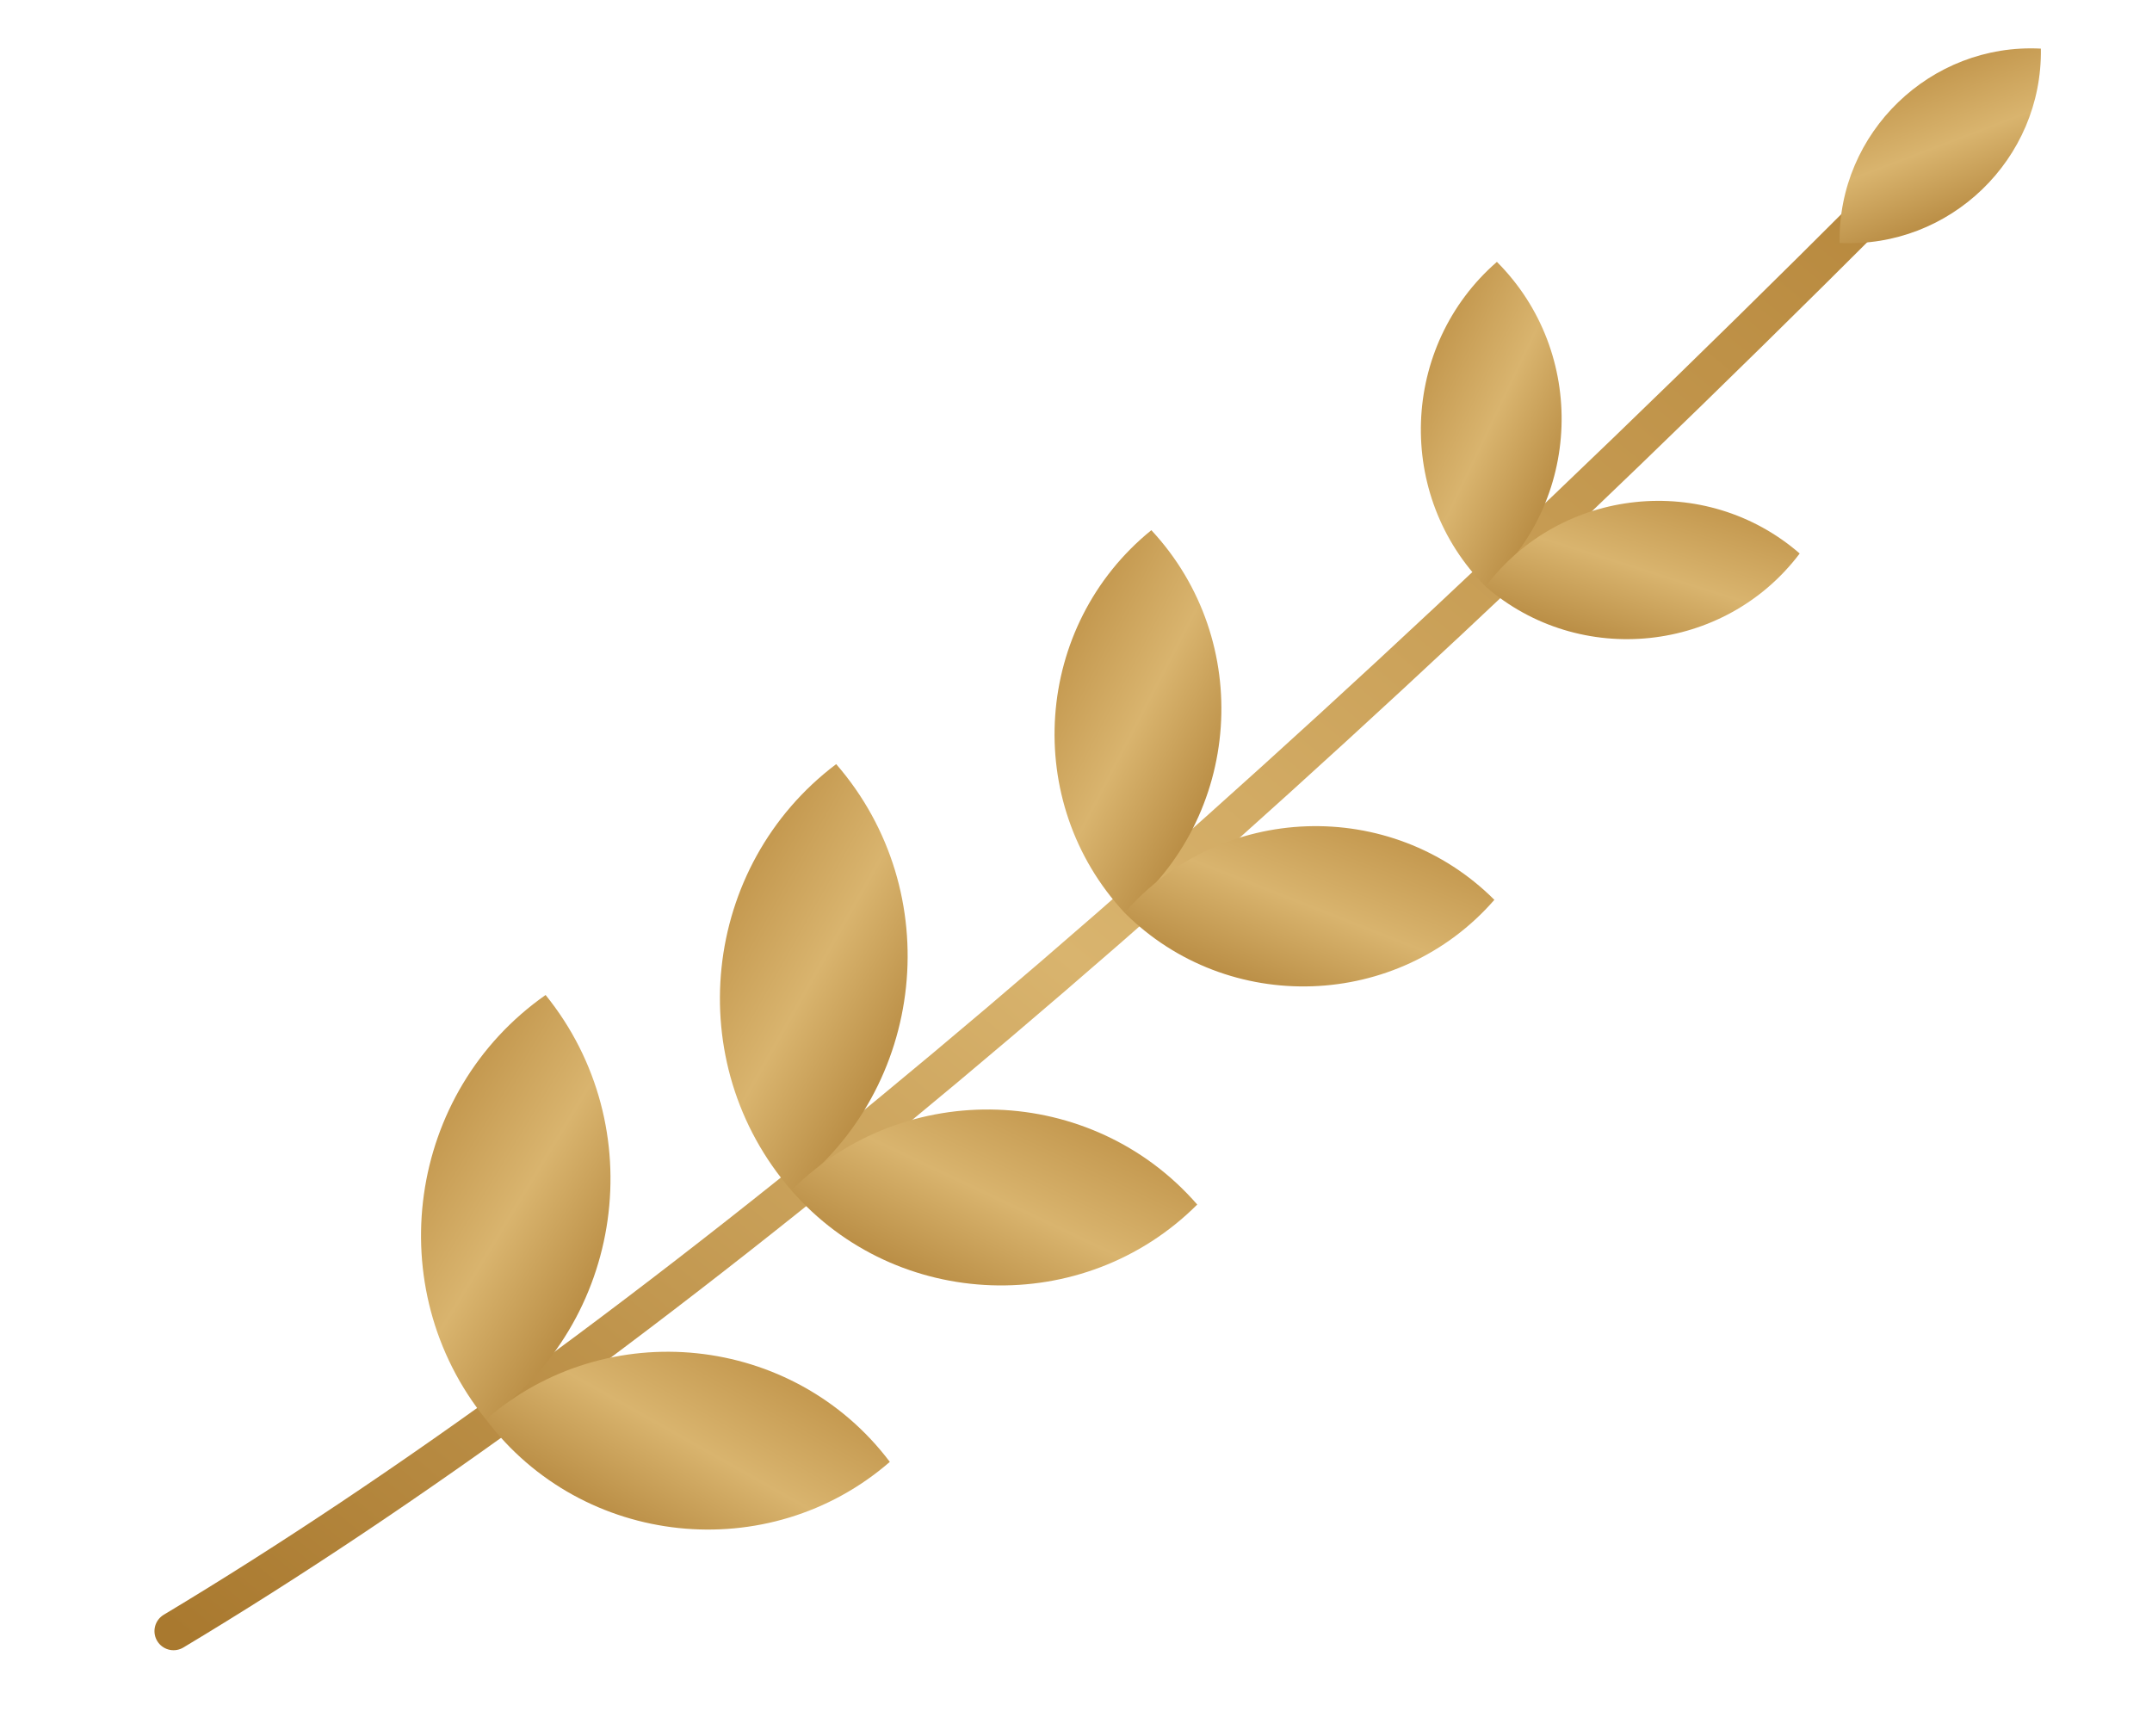
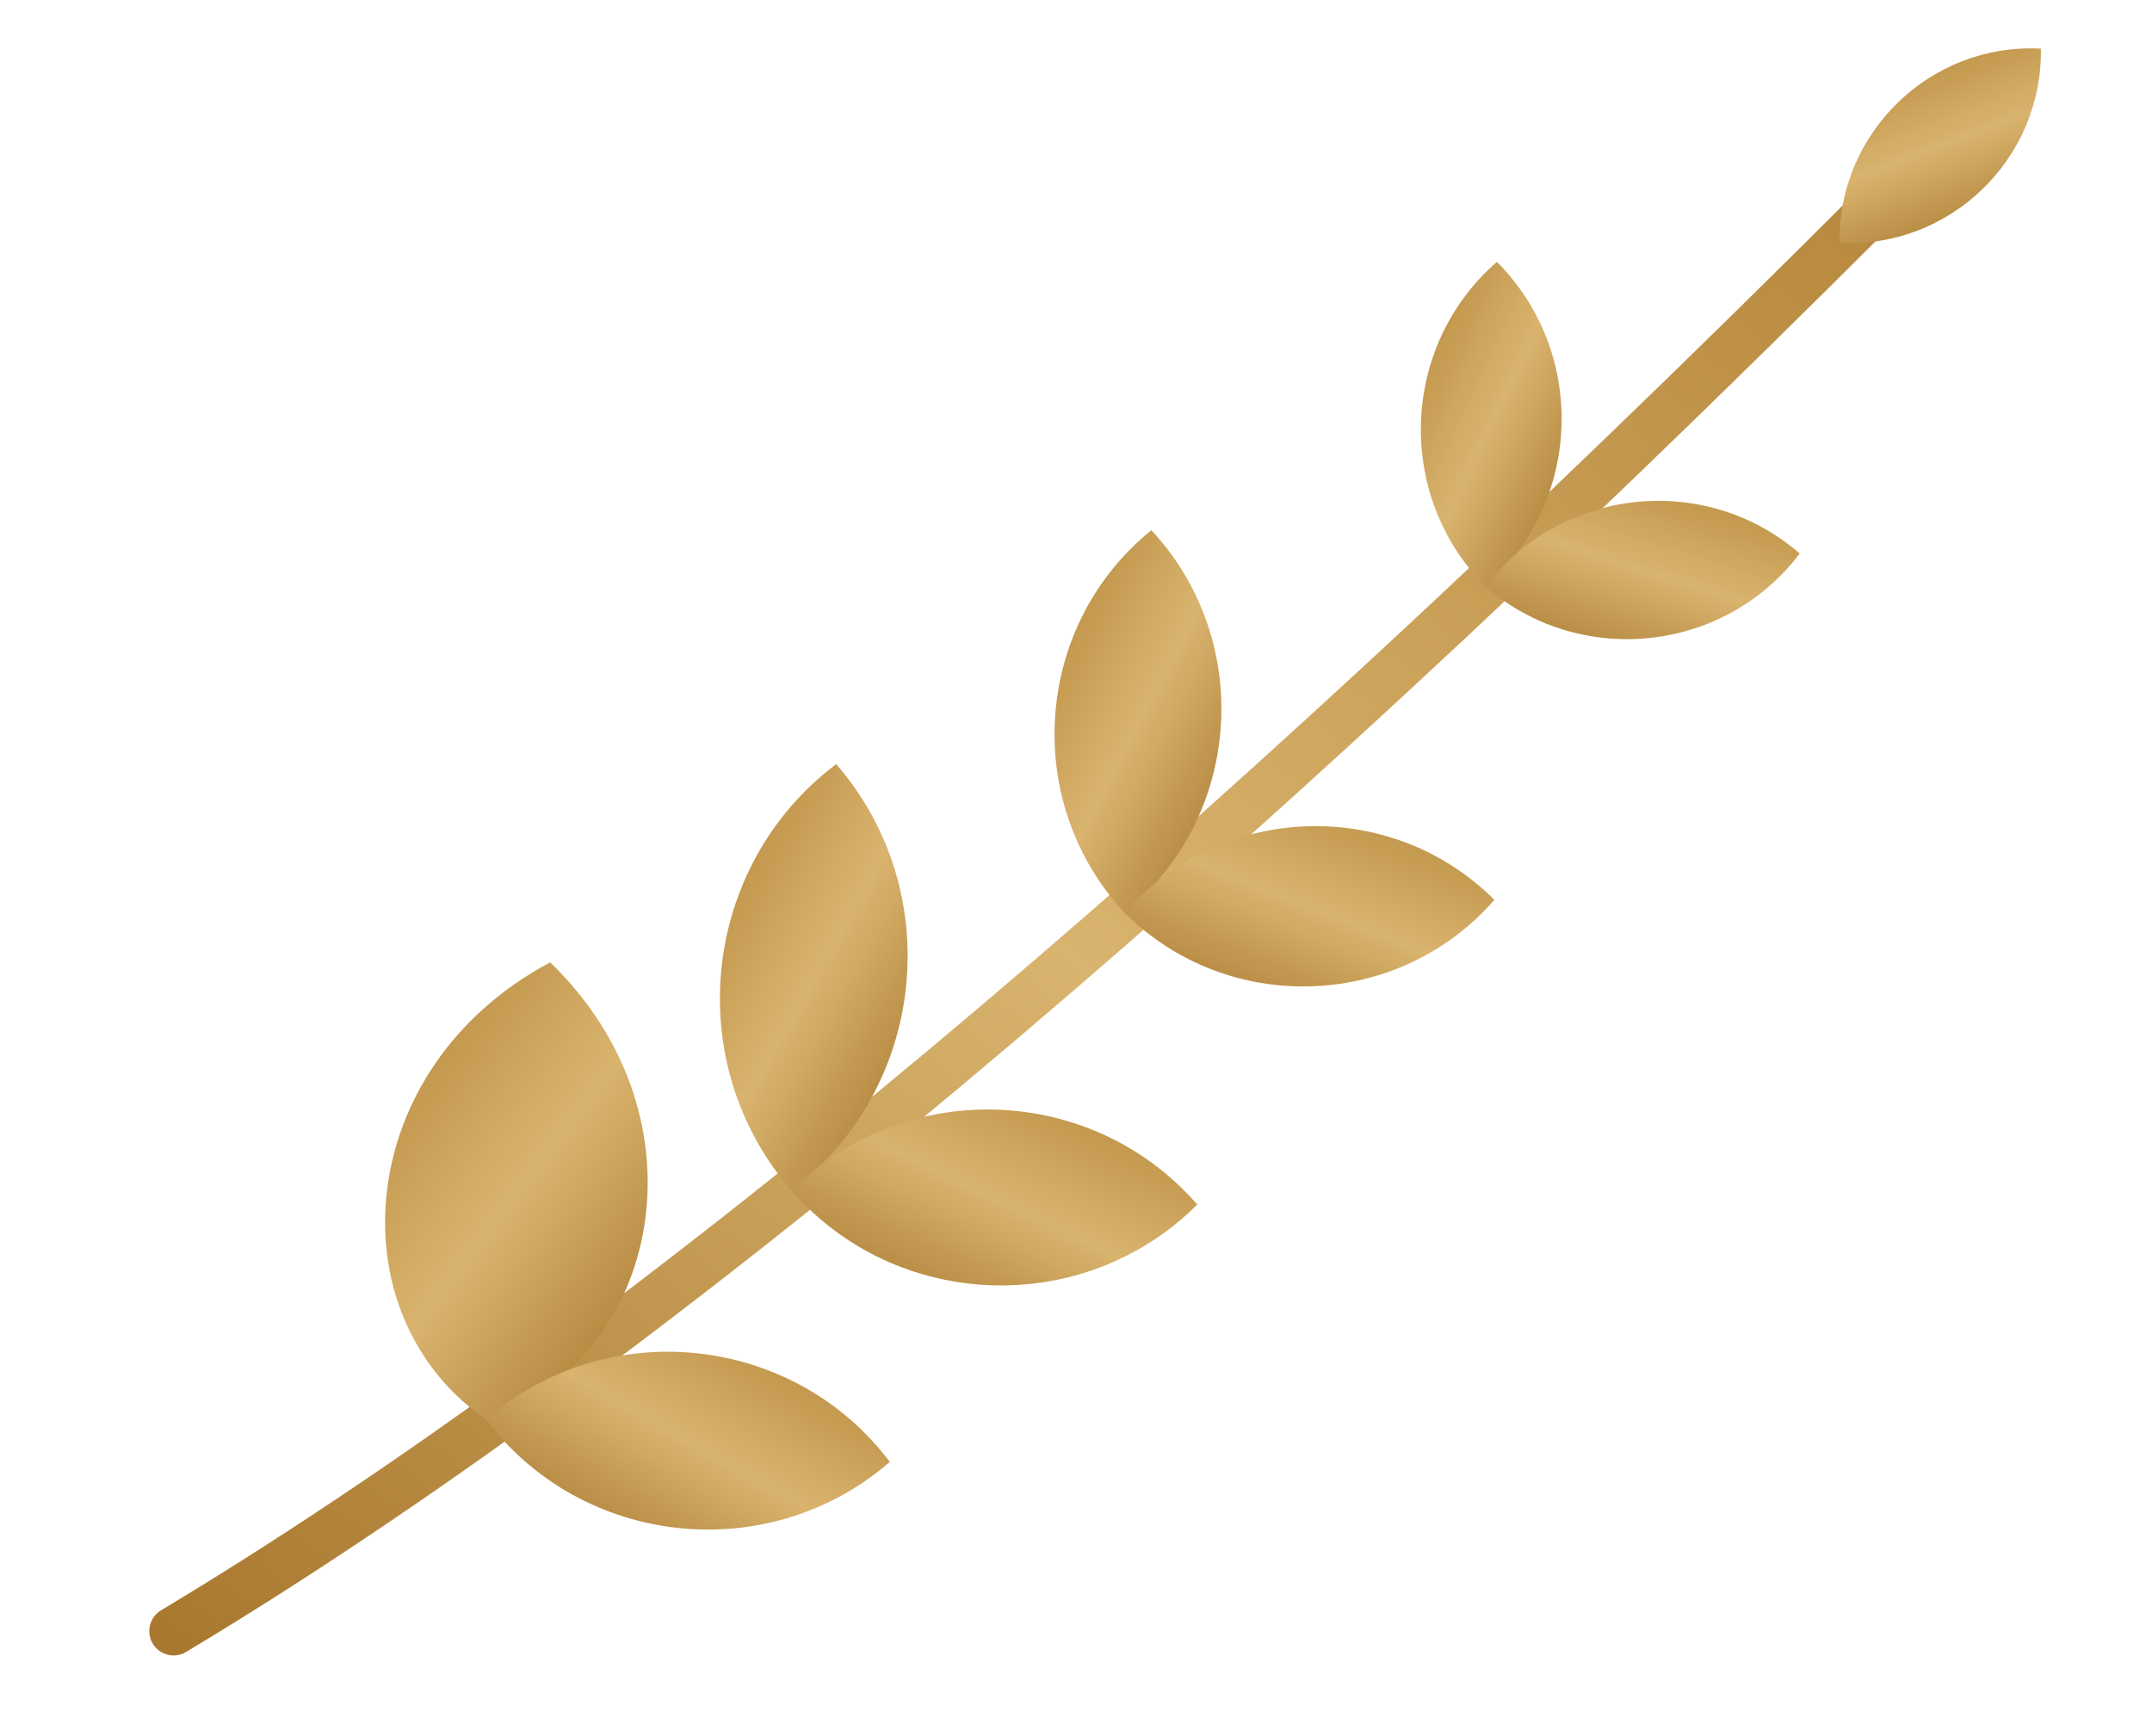
<svg xmlns="http://www.w3.org/2000/svg" viewBox="0 0 124 100">
  <defs>
    <linearGradient id="g" x1="0" y1="1" x2="1" y2="0">
      <stop offset="0" stop-color="#a9792f" />
      <stop offset=".5" stop-color="#d9b46e" />
      <stop offset="1" stop-color="#b8893e" />
    </linearGradient>
  </defs>
-   <path d="M10 94 Q 50 70 108 12" fill="none" stroke="url(#g)" stroke-width="2.2" stroke-linecap="round" />
+   <path d="M10 94 Q 50 70 108 12" fill="none" stroke="url(#g)" stroke-width="2.8" stroke-linecap="round" />
  <g fill="url(#g)">
-     <path d="M0 0 C 7 -7.5, 19 -7.5, 26 0 C 19 7.5, 7 7.5, 0 0 Z" transform="translate(28 81.8) rotate(-82) scale(0.95)" />
+     <path d="M0 0 C 5 -10, 20 -11, 28 0 C 20 11, 5 10, 0 0 Z" transform="translate(28 81.8) rotate(-82) scale(0.95)" />
    <path d="M0 0 C 7 -7.5, 19 -7.5, 26 0 C 19 7.5, 7 7.5, 0 0 Z" transform="translate(28 81.8) rotate(6) scale(0.9)" />
    <path d="M0 0 C 7 -7.5, 19 -7.5, 26 0 C 19 7.5, 7 7.5, 0 0 Z" transform="translate(45.6 68.6) rotate(-84) scale(0.95)" />
    <path d="M0 0 C 7 -7.5, 19 -7.5, 26 0 C 19 7.5, 7 7.5, 0 0 Z" transform="translate(45.6 68.6) rotate(2) scale(0.9)" />
    <path d="M0 0 C 7 -7.5, 19 -7.5, 26 0 C 19 7.5, 7 7.5, 0 0 Z" transform="translate(64.8 52.6) rotate(-86) scale(0.85)" />
    <path d="M0 0 C 7 -7.5, 19 -7.5, 26 0 C 19 7.5, 7 7.5, 0 0 Z" transform="translate(64.8 52.6) rotate(-2) scale(0.82)" />
    <path d="M0 0 C 7 -7.5, 19 -7.5, 26 0 C 19 7.5, 7 7.5, 0 0 Z" transform="translate(85.6 33.8) rotate(-88) scale(0.72)" />
    <path d="M0 0 C 7 -7.5, 19 -7.5, 26 0 C 19 7.5, 7 7.5, 0 0 Z" transform="translate(85.6 33.8) rotate(-6) scale(0.7)" />
    <path d="M0 0 C 7 -7.5, 19 -7.5, 26 0 C 19 7.5, 7 7.5, 0 0 Z" transform="translate(106 14) rotate(-44) scale(0.62)" />
  </g>
</svg>
